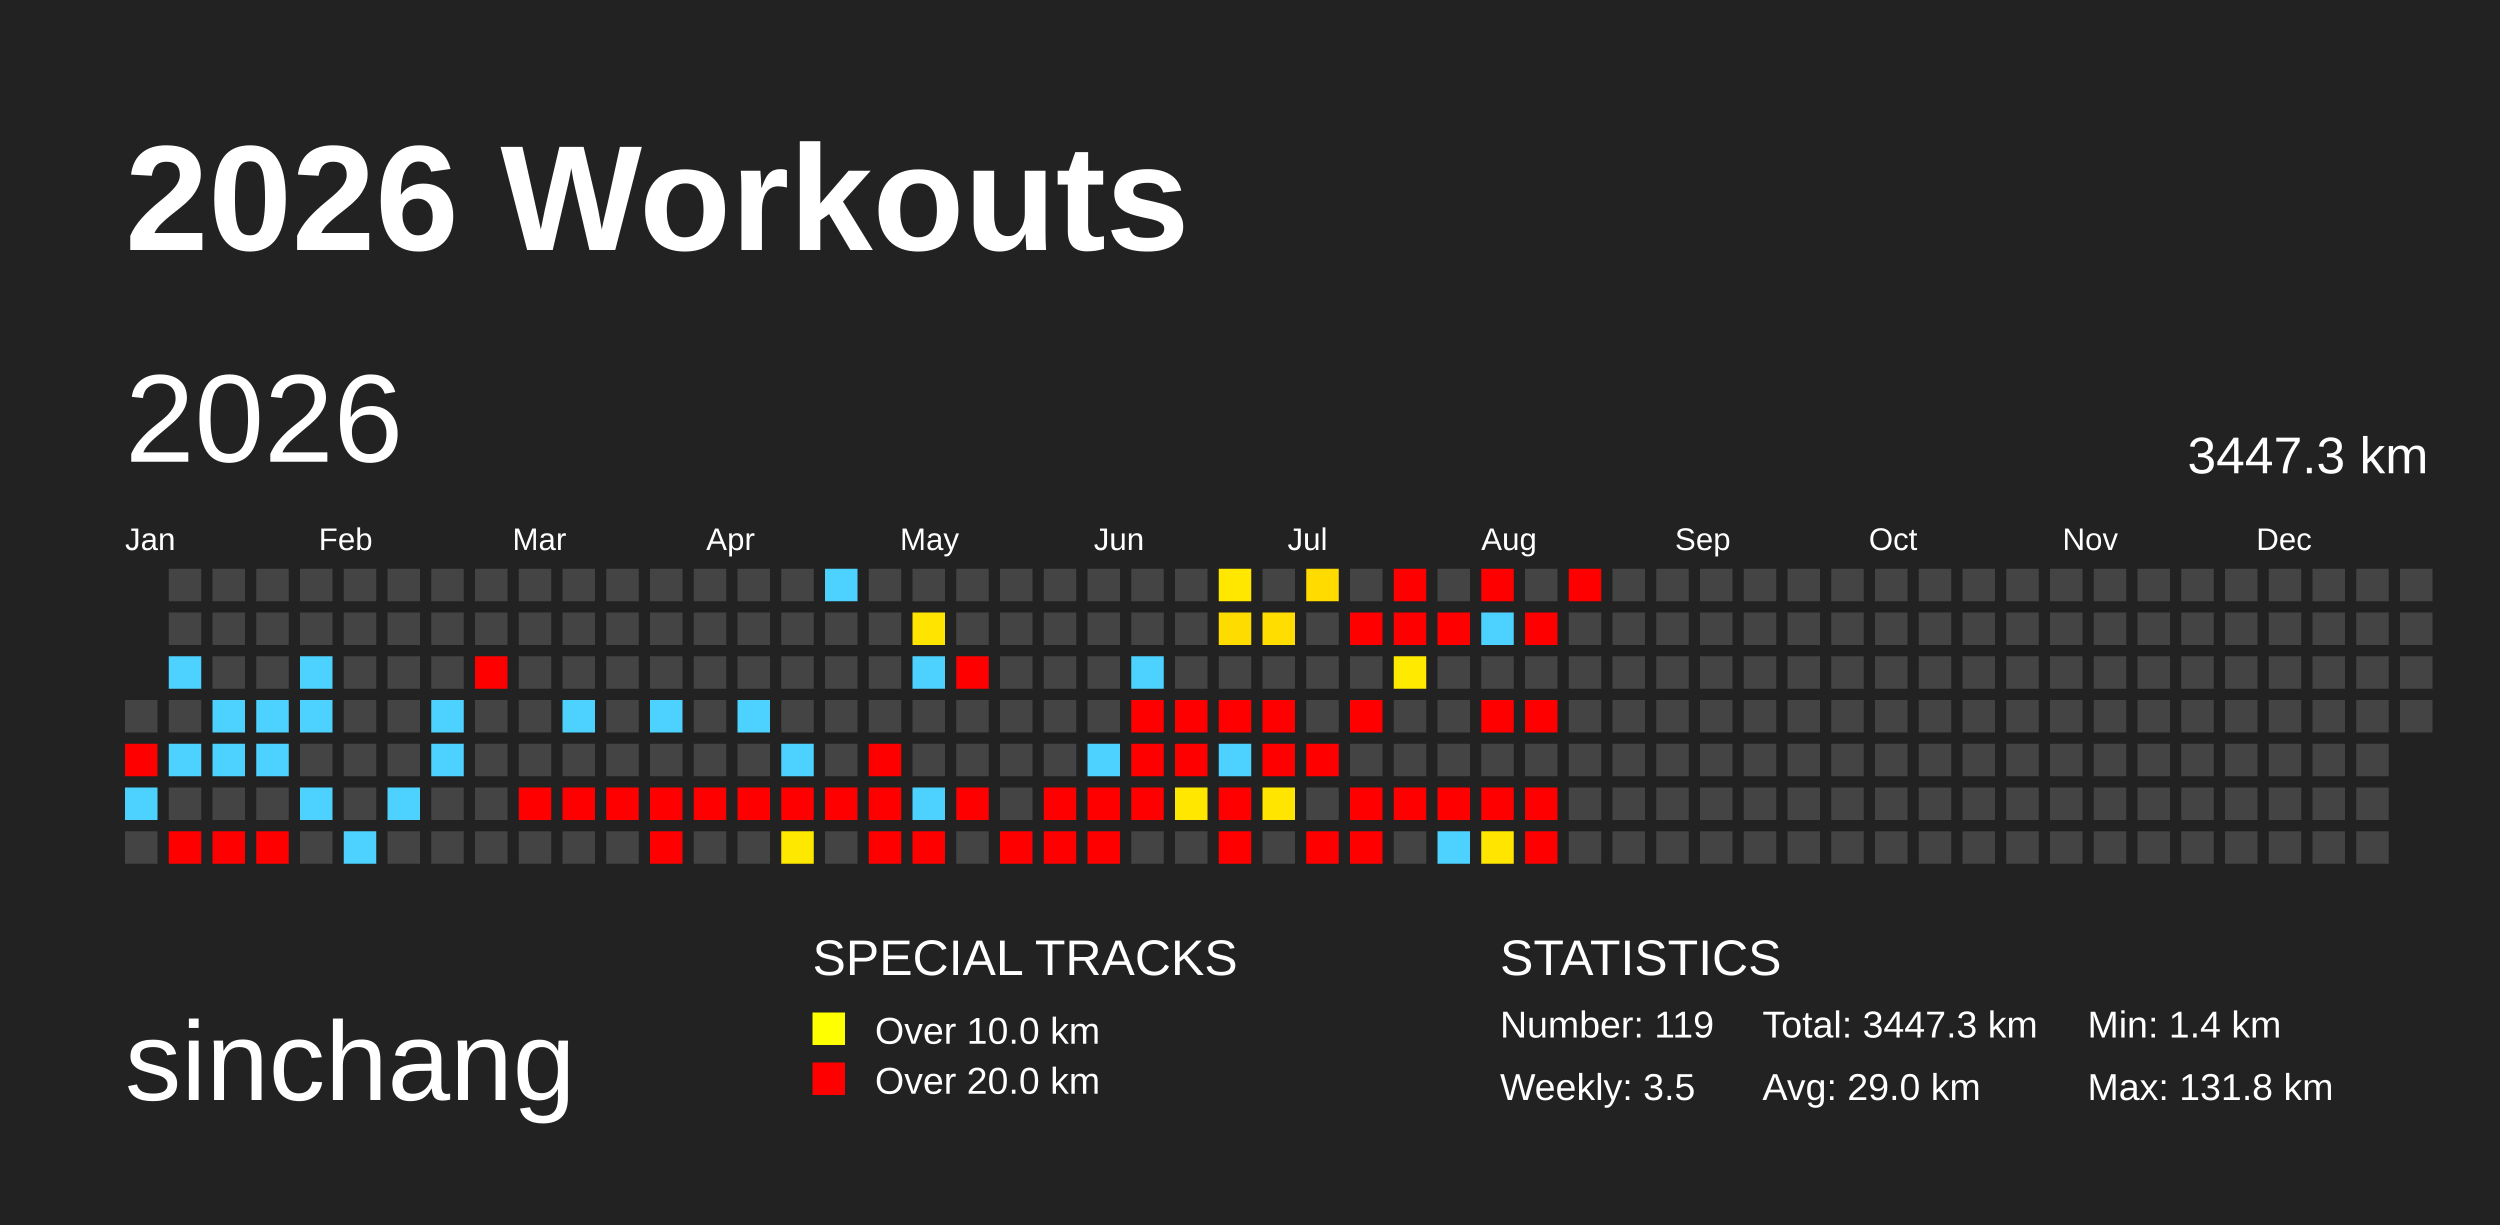
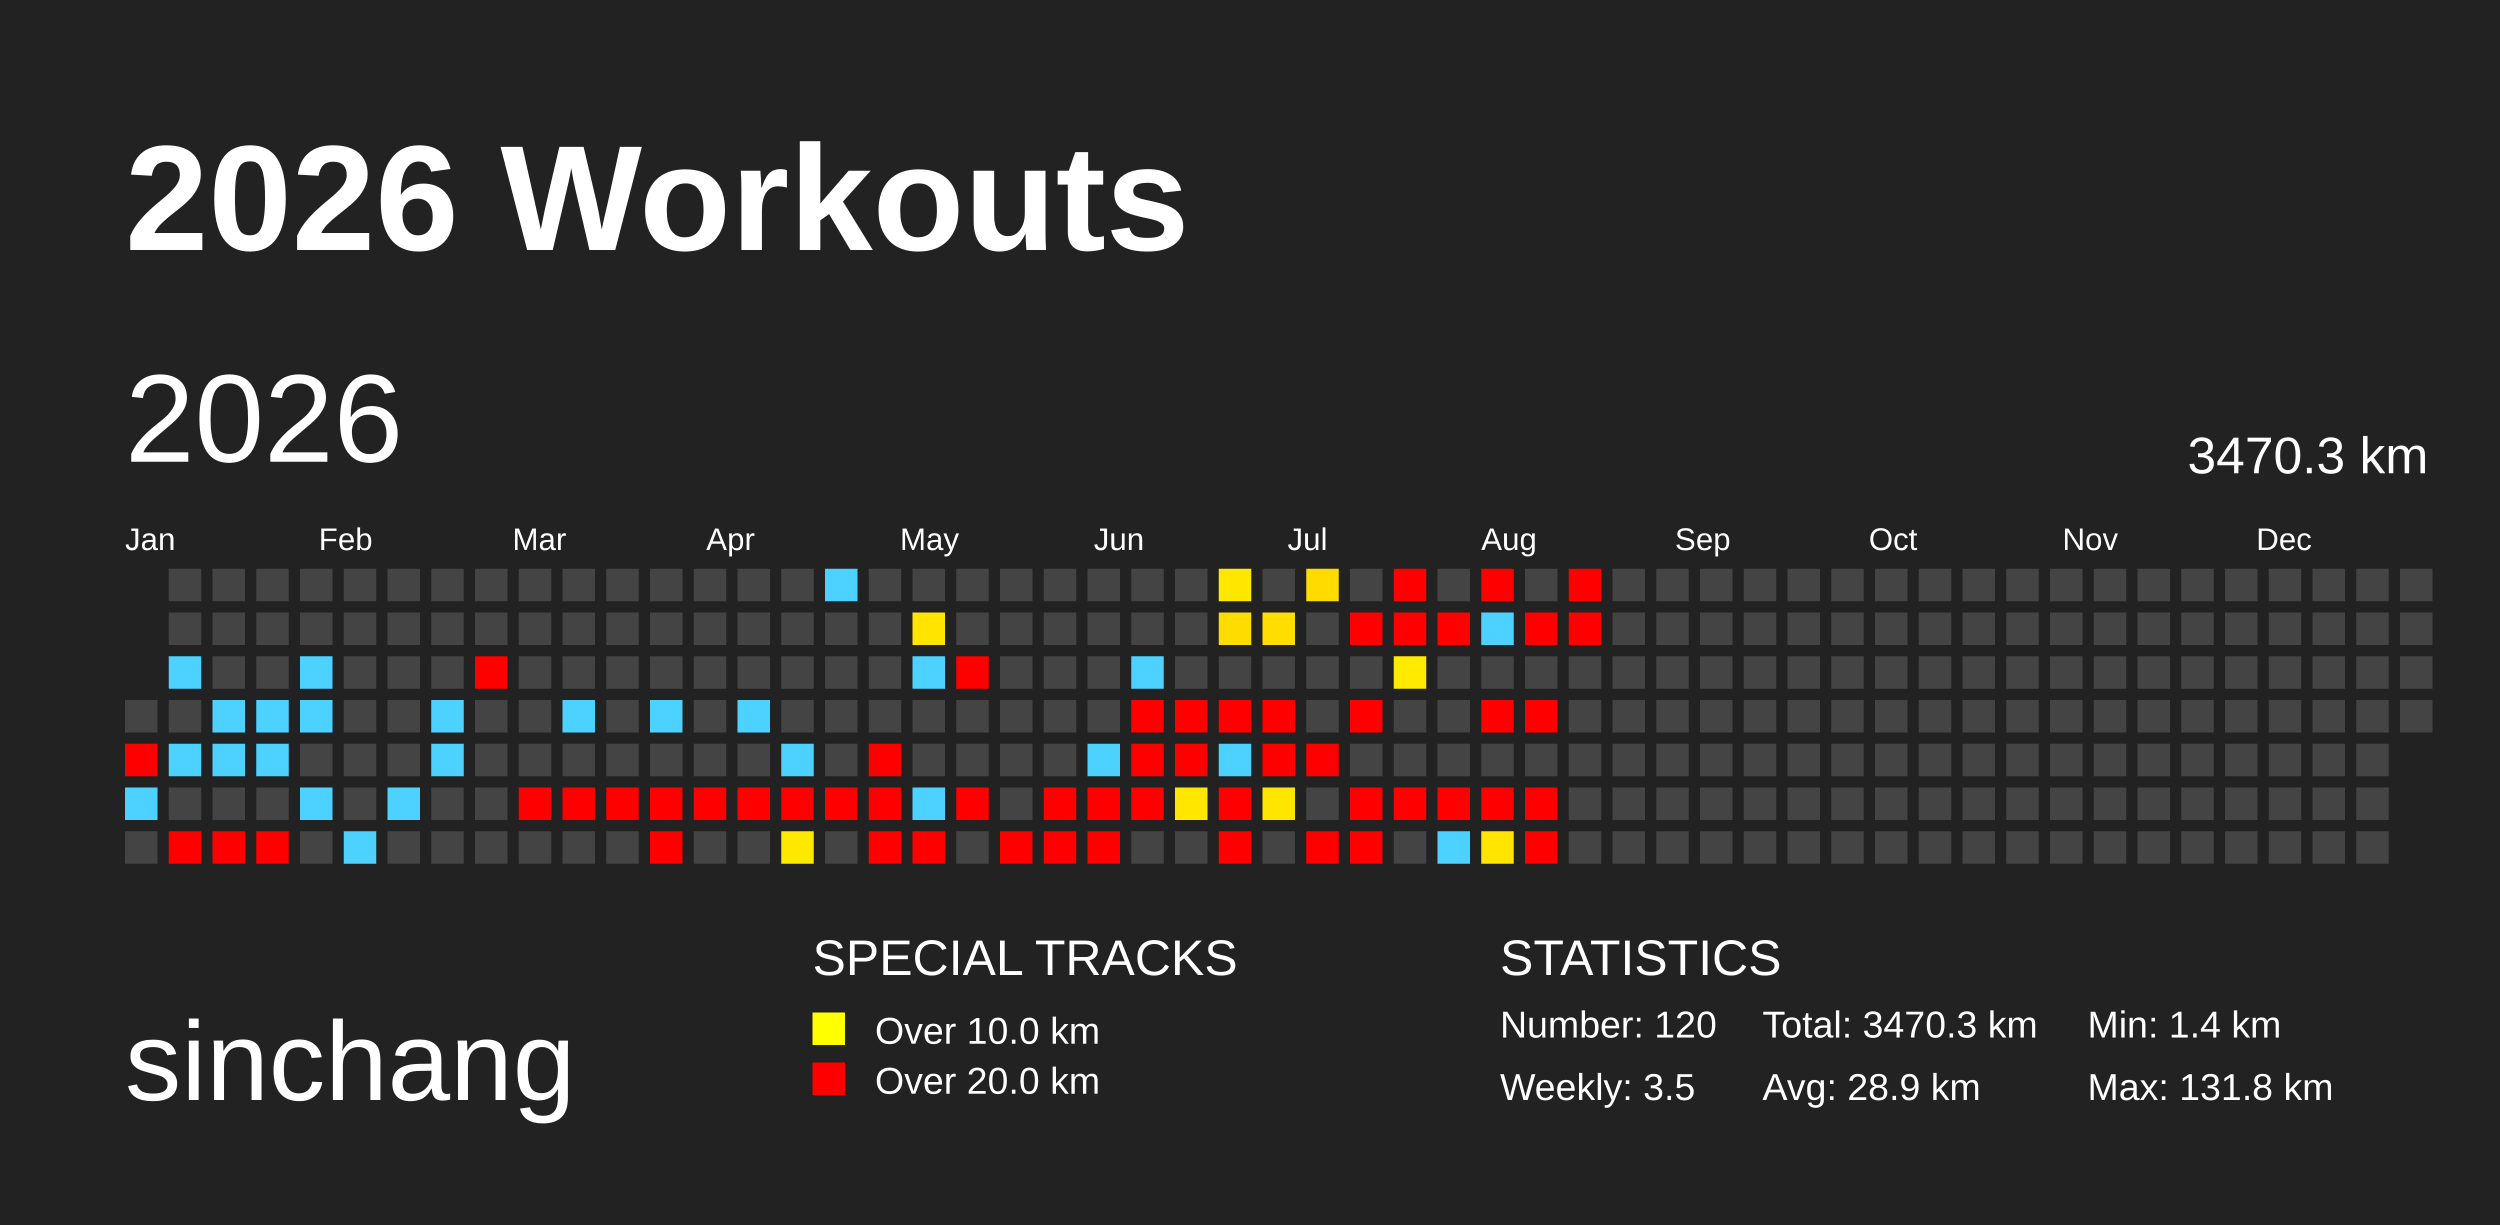
<svg xmlns="http://www.w3.org/2000/svg" baseProfile="full" height="98mm" version="1.1" viewBox="0,0,200,98" width="200mm">
  <defs>
    <pattern height="2" id="indoor-stripe" patternUnits="userSpaceOnUse" width="2">
      <line stroke="white" stroke-opacity="0.45" stroke-width="0.5" x1="0" x2="2" y1="2" y2="0" />
    </pattern>
  </defs>
  <rect fill="#222222" height="98" width="200" x="0" y="0" />
  <text fill="#FFFFFF" style="font-size:12px; font-family:Arial; font-weight:bold;" x="10" y="20">2026 Workouts</text>
  <text fill="#FFFFFF" style="font-size:9px; font-family:Arial" x="10" y="88">sinchang</text>
  <text fill="#FFFFFF" style="font-size:4px; font-family:Arial" x="65" y="78">SPECIAL TRACKS</text>
  <rect fill="yellow" height="2.6" width="2.6" x="65" y="81" />
  <text fill="#FFFFFF" style="font-size:3px; font-family:Arial" x="70" y="83.5">Over 10.0 km</text>
  <rect fill="red" height="2.6" width="2.6" x="65" y="85" />
  <text fill="#FFFFFF" style="font-size:3px; font-family:Arial" x="70" y="87.5">Over 20.0 km</text>
  <text fill="#FFFFFF" style="font-size:4px; font-family:Arial" x="120" y="78">STATISTICS</text>
-   <text fill="#FFFFFF" style="font-size:3px; font-family:Arial" x="120" y="83">Number: 119</text>
+   <text fill="#FFFFFF" style="font-size:3px; font-family:Arial" x="120" y="83">Number: 120</text>
  <text fill="#FFFFFF" style="font-size:3px; font-family:Arial" x="120" y="88">Weekly: 3.5</text>
-   <text fill="#FFFFFF" style="font-size:3px; font-family:Arial" x="141" y="83">Total: 3447.3 km</text>
-   <text fill="#FFFFFF" style="font-size:3px; font-family:Arial" x="141" y="88">Avg: 29.0 km</text>
+   <text fill="#FFFFFF" style="font-size:3px; font-family:Arial" x="141" y="83">Total: 3470.3 km</text>
+   <text fill="#FFFFFF" style="font-size:3px; font-family:Arial" x="141" y="88">Avg: 28.9 km</text>
  <text fill="#FFFFFF" style="font-size:3px; font-family:Arial" x="167" y="83">Min: 1.4 km</text>
  <text fill="#FFFFFF" style="font-size:3px; font-family:Arial" x="167" y="88">Max: 131.8 km</text>
  <text dominant-baseline="hanging" fill="#FFFFFF" style="font-size:10.0px; font-family:Arial;" x="10" y="30">2026</text>
-   <text dominant-baseline="hanging" fill="#FFFFFF" style="font-size:4.125px; font-family:Arial;" x="175" y="35">3447.3 km</text>
+   <text dominant-baseline="hanging" fill="#FFFFFF" style="font-size:4.125px; font-family:Arial;" x="175" y="35">3470.3 km</text>
  <text fill="#FFFFFF" style="font-size:2.5px; font-family:Arial" x="10.0" y="44">Jan</text>
  <text fill="#FFFFFF" style="font-size:2.5px; font-family:Arial" x="25.5" y="44">Feb</text>
  <text fill="#FFFFFF" style="font-size:2.5px; font-family:Arial" x="41.0" y="44">Mar</text>
  <text fill="#FFFFFF" style="font-size:2.5px; font-family:Arial" x="56.5" y="44">Apr</text>
  <text fill="#FFFFFF" style="font-size:2.5px; font-family:Arial" x="72.0" y="44">May</text>
  <text fill="#FFFFFF" style="font-size:2.5px; font-family:Arial" x="87.5" y="44">Jun</text>
  <text fill="#FFFFFF" style="font-size:2.5px; font-family:Arial" x="103.0" y="44">Jul</text>
  <text fill="#FFFFFF" style="font-size:2.5px; font-family:Arial" x="118.5" y="44">Aug</text>
  <text fill="#FFFFFF" style="font-size:2.5px; font-family:Arial" x="134.0" y="44">Sep</text>
  <text fill="#FFFFFF" style="font-size:2.5px; font-family:Arial" x="149.5" y="44">Oct</text>
  <text fill="#FFFFFF" style="font-size:2.5px; font-family:Arial" x="165.0" y="44">Nov</text>
  <text fill="#FFFFFF" style="font-size:2.5px; font-family:Arial" x="180.5" y="44">Dec</text>
  <rect fill="#444444" height="2.6" width="2.6" x="10.0" y="56.0" />
  <rect fill="red" height="2.6" width="2.6" x="10.0" y="59.5" />
  <rect fill="#4dd2ff" height="2.6" width="2.6" x="10.0" y="63.0" />
  <rect fill="#444444" height="2.6" width="2.6" x="10.0" y="66.5" />
  <rect fill="#444444" height="2.6" width="2.6" x="13.5" y="45.5" />
  <rect fill="#444444" height="2.6" width="2.6" x="13.5" y="49.0" />
  <rect fill="#4dd2ff" height="2.6" width="2.6" x="13.5" y="52.5" />
  <rect fill="#444444" height="2.6" width="2.6" x="13.5" y="56.0" />
  <rect fill="#4dd2ff" height="2.6" width="2.6" x="13.5" y="59.5" />
  <rect fill="#444444" height="2.6" width="2.6" x="13.5" y="63.0" />
  <rect fill="red" height="2.6" width="2.6" x="13.5" y="66.5" />
  <rect fill="#444444" height="2.6" width="2.6" x="17.0" y="45.5" />
  <rect fill="#444444" height="2.6" width="2.6" x="17.0" y="49.0" />
  <rect fill="#444444" height="2.6" width="2.6" x="17.0" y="52.5" />
  <rect fill="#4dd2ff" height="2.6" width="2.6" x="17.0" y="56.0" />
  <rect fill="#4dd2ff" height="2.6" width="2.6" x="17.0" y="59.5" />
  <rect fill="#444444" height="2.6" width="2.6" x="17.0" y="63.0" />
  <rect fill="red" height="2.6" width="2.6" x="17.0" y="66.5" />
  <rect fill="#444444" height="2.6" width="2.6" x="20.5" y="45.5" />
  <rect fill="#444444" height="2.6" width="2.6" x="20.5" y="49.0" />
  <rect fill="#444444" height="2.6" width="2.6" x="20.5" y="52.5" />
  <rect fill="#4dd2ff" height="2.6" width="2.6" x="20.5" y="56.0" />
  <rect fill="#4dd2ff" height="2.6" width="2.6" x="20.5" y="59.5" />
  <rect fill="#444444" height="2.6" width="2.6" x="20.5" y="63.0" />
  <rect fill="red" height="2.6" width="2.6" x="20.5" y="66.5" />
  <rect fill="#444444" height="2.6" width="2.6" x="24.0" y="45.5" />
  <rect fill="#444444" height="2.6" width="2.6" x="24.0" y="49.0" />
  <rect fill="#4dd2ff" height="2.6" width="2.6" x="24.0" y="52.5" />
  <rect fill="#4dd2ff" height="2.6" width="2.6" x="24.0" y="56.0" />
  <rect fill="#444444" height="2.6" width="2.6" x="24.0" y="59.5" />
  <rect fill="#4dd2ff" height="2.6" width="2.6" x="24.0" y="63.0" />
  <rect fill="#444444" height="2.6" width="2.6" x="24.0" y="66.5" />
  <rect fill="#444444" height="2.6" width="2.6" x="27.5" y="45.5" />
  <rect fill="#444444" height="2.6" width="2.6" x="27.5" y="49.0" />
  <rect fill="#444444" height="2.6" width="2.6" x="27.5" y="52.5" />
  <rect fill="#444444" height="2.6" width="2.6" x="27.5" y="56.0" />
  <rect fill="#444444" height="2.6" width="2.6" x="27.5" y="59.5" />
  <rect fill="#444444" height="2.6" width="2.6" x="27.5" y="63.0" />
  <rect fill="#4dd2ff" height="2.6" width="2.6" x="27.5" y="66.5" />
  <rect fill="#444444" height="2.6" width="2.6" x="31.0" y="45.5" />
  <rect fill="#444444" height="2.6" width="2.6" x="31.0" y="49.0" />
  <rect fill="#444444" height="2.6" width="2.6" x="31.0" y="52.5" />
  <rect fill="#444444" height="2.6" width="2.6" x="31.0" y="56.0" />
  <rect fill="#444444" height="2.6" width="2.6" x="31.0" y="59.5" />
  <rect fill="#4dd2ff" height="2.6" width="2.6" x="31.0" y="63.0" />
  <rect fill="#444444" height="2.6" width="2.6" x="31.0" y="66.5" />
  <rect fill="#444444" height="2.6" width="2.6" x="34.5" y="45.5" />
  <rect fill="#444444" height="2.6" width="2.6" x="34.5" y="49.0" />
  <rect fill="#444444" height="2.6" width="2.6" x="34.5" y="52.5" />
  <rect fill="#4dd2ff" height="2.6" width="2.6" x="34.5" y="56.0" />
  <rect fill="#4dd2ff" height="2.6" width="2.6" x="34.5" y="59.5" />
  <rect fill="#444444" height="2.6" width="2.6" x="34.5" y="63.0" />
  <rect fill="#444444" height="2.6" width="2.6" x="34.5" y="66.5" />
  <rect fill="#444444" height="2.6" width="2.6" x="38.0" y="45.5" />
  <rect fill="#444444" height="2.6" width="2.6" x="38.0" y="49.0" />
  <rect fill="red" height="2.6" width="2.6" x="38.0" y="52.5" />
  <rect fill="#444444" height="2.6" width="2.6" x="38.0" y="56.0" />
  <rect fill="#444444" height="2.6" width="2.6" x="38.0" y="59.5" />
  <rect fill="#444444" height="2.6" width="2.6" x="38.0" y="63.0" />
  <rect fill="#444444" height="2.6" width="2.6" x="38.0" y="66.5" />
  <rect fill="#444444" height="2.6" width="2.6" x="41.5" y="45.5" />
  <rect fill="#444444" height="2.6" width="2.6" x="41.5" y="49.0" />
  <rect fill="#444444" height="2.6" width="2.6" x="41.5" y="52.5" />
  <rect fill="#444444" height="2.6" width="2.6" x="41.5" y="56.0" />
  <rect fill="#444444" height="2.6" width="2.6" x="41.5" y="59.5" />
  <rect fill="red" height="2.6" width="2.6" x="41.5" y="63.0" />
  <rect fill="#444444" height="2.6" width="2.6" x="41.5" y="66.5" />
  <rect fill="#444444" height="2.6" width="2.6" x="45.0" y="45.5" />
  <rect fill="#444444" height="2.6" width="2.6" x="45.0" y="49.0" />
  <rect fill="#444444" height="2.6" width="2.6" x="45.0" y="52.5" />
  <rect fill="#4dd2ff" height="2.6" width="2.6" x="45.0" y="56.0" />
  <rect fill="#444444" height="2.6" width="2.6" x="45.0" y="59.5" />
  <rect fill="red" height="2.6" width="2.6" x="45.0" y="63.0" />
  <rect fill="#444444" height="2.6" width="2.6" x="45.0" y="66.5" />
  <rect fill="#444444" height="2.6" width="2.6" x="48.5" y="45.5" />
  <rect fill="#444444" height="2.6" width="2.6" x="48.5" y="49.0" />
  <rect fill="#444444" height="2.6" width="2.6" x="48.5" y="52.5" />
  <rect fill="#444444" height="2.6" width="2.6" x="48.5" y="56.0" />
  <rect fill="#444444" height="2.6" width="2.6" x="48.5" y="59.5" />
  <rect fill="red" height="2.6" width="2.6" x="48.5" y="63.0" />
  <rect fill="#444444" height="2.6" width="2.6" x="48.5" y="66.5" />
  <rect fill="#444444" height="2.6" width="2.6" x="52.0" y="45.5" />
  <rect fill="#444444" height="2.6" width="2.6" x="52.0" y="49.0" />
  <rect fill="#444444" height="2.6" width="2.6" x="52.0" y="52.5" />
  <rect fill="#4dd2ff" height="2.6" width="2.6" x="52.0" y="56.0" />
  <rect fill="#444444" height="2.6" width="2.6" x="52.0" y="59.5" />
  <rect fill="red" height="2.6" width="2.6" x="52.0" y="63.0" />
  <rect fill="red" height="2.6" width="2.6" x="52.0" y="66.5" />
  <rect fill="#444444" height="2.6" width="2.6" x="55.5" y="45.5" />
  <rect fill="#444444" height="2.6" width="2.6" x="55.5" y="49.0" />
  <rect fill="#444444" height="2.6" width="2.6" x="55.5" y="52.5" />
  <rect fill="#444444" height="2.6" width="2.6" x="55.5" y="56.0" />
  <rect fill="#444444" height="2.6" width="2.6" x="55.5" y="59.5" />
  <rect fill="red" height="2.6" width="2.6" x="55.5" y="63.0" />
  <rect fill="#444444" height="2.6" width="2.6" x="55.5" y="66.5" />
  <rect fill="#444444" height="2.6" width="2.6" x="59.0" y="45.5" />
  <rect fill="#444444" height="2.6" width="2.6" x="59.0" y="49.0" />
  <rect fill="#444444" height="2.6" width="2.6" x="59.0" y="52.5" />
  <rect fill="#4dd2ff" height="2.6" width="2.6" x="59.0" y="56.0" />
  <rect fill="#444444" height="2.6" width="2.6" x="59.0" y="59.5" />
  <rect fill="red" height="2.6" width="2.6" x="59.0" y="63.0" />
  <rect fill="#444444" height="2.6" width="2.6" x="59.0" y="66.5" />
  <rect fill="#444444" height="2.6" width="2.6" x="62.5" y="45.5" />
  <rect fill="#444444" height="2.6" width="2.6" x="62.5" y="49.0" />
  <rect fill="#444444" height="2.6" width="2.6" x="62.5" y="52.5" />
  <rect fill="#444444" height="2.6" width="2.6" x="62.5" y="56.0" />
  <rect fill="#4dd2ff" height="2.6" width="2.6" x="62.5" y="59.5" />
  <rect fill="red" height="2.6" width="2.6" x="62.5" y="63.0" />
  <rect fill="#ffe800" height="2.6" width="2.6" x="62.5" y="66.5" />
  <rect fill="#4dd2ff" height="2.6" width="2.6" x="66.0" y="45.5" />
  <rect fill="#444444" height="2.6" width="2.6" x="66.0" y="49.0" />
  <rect fill="#444444" height="2.6" width="2.6" x="66.0" y="52.5" />
  <rect fill="#444444" height="2.6" width="2.6" x="66.0" y="56.0" />
  <rect fill="#444444" height="2.6" width="2.6" x="66.0" y="59.5" />
  <rect fill="red" height="2.6" width="2.6" x="66.0" y="63.0" />
  <rect fill="#444444" height="2.6" width="2.6" x="66.0" y="66.5" />
  <rect fill="#444444" height="2.6" width="2.6" x="69.5" y="45.5" />
  <rect fill="#444444" height="2.6" width="2.6" x="69.5" y="49.0" />
  <rect fill="#444444" height="2.6" width="2.6" x="69.5" y="52.5" />
  <rect fill="#444444" height="2.6" width="2.6" x="69.5" y="56.0" />
  <rect fill="red" height="2.6" width="2.6" x="69.5" y="59.5" />
  <rect fill="red" height="2.6" width="2.6" x="69.5" y="63.0" />
  <rect fill="red" height="2.6" width="2.6" x="69.5" y="66.5" />
  <rect fill="#444444" height="2.6" width="2.6" x="73.0" y="45.5" />
  <rect fill="#ffe400" height="2.6" width="2.6" x="73.0" y="49.0" />
  <rect fill="#4dd2ff" height="2.6" width="2.6" x="73.0" y="52.5" />
  <rect fill="#444444" height="2.6" width="2.6" x="73.0" y="56.0" />
  <rect fill="#444444" height="2.6" width="2.6" x="73.0" y="59.5" />
  <rect fill="#4dd2ff" height="2.6" width="2.6" x="73.0" y="63.0" />
  <rect fill="red" height="2.6" width="2.6" x="73.0" y="66.5" />
  <rect fill="#444444" height="2.6" width="2.6" x="76.5" y="45.5" />
  <rect fill="#444444" height="2.6" width="2.6" x="76.5" y="49.0" />
  <rect fill="red" height="2.6" width="2.6" x="76.5" y="52.5" />
  <rect fill="#444444" height="2.6" width="2.6" x="76.5" y="56.0" />
  <rect fill="#444444" height="2.6" width="2.6" x="76.5" y="59.5" />
  <rect fill="red" height="2.6" width="2.6" x="76.5" y="63.0" />
  <rect fill="#444444" height="2.6" width="2.6" x="76.5" y="66.5" />
  <rect fill="#444444" height="2.6" width="2.6" x="80.0" y="45.5" />
  <rect fill="#444444" height="2.6" width="2.6" x="80.0" y="49.0" />
  <rect fill="#444444" height="2.6" width="2.6" x="80.0" y="52.5" />
  <rect fill="#444444" height="2.6" width="2.6" x="80.0" y="56.0" />
  <rect fill="#444444" height="2.6" width="2.6" x="80.0" y="59.5" />
  <rect fill="#444444" height="2.6" width="2.6" x="80.0" y="63.0" />
  <rect fill="red" height="2.6" width="2.6" x="80.0" y="66.5" />
  <rect fill="#444444" height="2.6" width="2.6" x="83.5" y="45.5" />
  <rect fill="#444444" height="2.6" width="2.6" x="83.5" y="49.0" />
  <rect fill="#444444" height="2.6" width="2.6" x="83.5" y="52.5" />
  <rect fill="#444444" height="2.6" width="2.6" x="83.5" y="56.0" />
  <rect fill="#444444" height="2.6" width="2.6" x="83.5" y="59.5" />
  <rect fill="red" height="2.6" width="2.6" x="83.5" y="63.0" />
  <rect fill="red" height="2.6" width="2.6" x="83.5" y="66.5" />
  <rect fill="#444444" height="2.6" width="2.6" x="87.0" y="45.5" />
  <rect fill="#444444" height="2.6" width="2.6" x="87.0" y="49.0" />
  <rect fill="#444444" height="2.6" width="2.6" x="87.0" y="52.5" />
  <rect fill="#444444" height="2.6" width="2.6" x="87.0" y="56.0" />
  <rect fill="#4dd2ff" height="2.6" width="2.6" x="87.0" y="59.5" />
  <rect fill="red" height="2.6" width="2.6" x="87.0" y="63.0" />
  <rect fill="red" height="2.6" width="2.6" x="87.0" y="66.5" />
  <rect fill="#444444" height="2.6" width="2.6" x="90.5" y="45.5" />
  <rect fill="#444444" height="2.6" width="2.6" x="90.5" y="49.0" />
  <rect fill="#4dd2ff" height="2.6" width="2.6" x="90.5" y="52.5" />
  <rect fill="red" height="2.6" width="2.6" x="90.5" y="56.0" />
  <rect fill="red" height="2.6" width="2.6" x="90.5" y="59.5" />
  <rect fill="red" height="2.6" width="2.6" x="90.5" y="63.0" />
  <rect fill="#444444" height="2.6" width="2.6" x="90.5" y="66.5" />
  <rect fill="#444444" height="2.6" width="2.6" x="94.0" y="45.5" />
  <rect fill="#444444" height="2.6" width="2.6" x="94.0" y="49.0" />
  <rect fill="#444444" height="2.6" width="2.6" x="94.0" y="52.5" />
  <rect fill="red" height="2.6" width="2.6" x="94.0" y="56.0" />
  <rect fill="red" height="2.6" width="2.6" x="94.0" y="59.5" />
  <rect fill="#ffe700" height="2.6" width="2.6" x="94.0" y="63.0" />
  <rect fill="#444444" height="2.6" width="2.6" x="94.0" y="66.5" />
  <rect fill="#ffe700" height="2.6" width="2.6" x="97.5" y="45.5" />
  <rect fill="#ffdc00" height="2.6" width="2.6" x="97.5" y="49.0" />
  <rect fill="#444444" height="2.6" width="2.6" x="97.5" y="52.5" />
  <rect fill="red" height="2.6" width="2.6" x="97.5" y="56.0" />
  <rect fill="#4dd2ff" height="2.6" width="2.6" x="97.5" y="59.5" />
  <rect fill="red" height="2.6" width="2.6" x="97.5" y="63.0" />
  <rect fill="red" height="2.6" width="2.6" x="97.5" y="66.5" />
  <rect fill="#444444" height="2.6" width="2.6" x="101.0" y="45.5" />
  <rect fill="#ffdd00" height="2.6" width="2.6" x="101.0" y="49.0" />
  <rect fill="#444444" height="2.6" width="2.6" x="101.0" y="52.5" />
  <rect fill="red" height="2.6" width="2.6" x="101.0" y="56.0" />
  <rect fill="red" height="2.6" width="2.6" x="101.0" y="59.5" />
  <rect fill="#ffe500" height="2.6" width="2.6" x="101.0" y="63.0" />
  <rect fill="#444444" height="2.6" width="2.6" x="101.0" y="66.5" />
  <rect fill="#ffdb00" height="2.6" width="2.6" x="104.5" y="45.5" />
  <rect fill="#444444" height="2.6" width="2.6" x="104.5" y="49.0" />
  <rect fill="#444444" height="2.6" width="2.6" x="104.5" y="52.5" />
  <rect fill="#444444" height="2.6" width="2.6" x="104.5" y="56.0" />
  <rect fill="red" height="2.6" width="2.6" x="104.5" y="59.5" />
  <rect fill="#444444" height="2.6" width="2.6" x="104.5" y="63.0" />
  <rect fill="red" height="2.6" width="2.6" x="104.5" y="66.5" />
  <rect fill="#444444" height="2.6" width="2.6" x="108.0" y="45.5" />
  <rect fill="red" height="2.6" width="2.6" x="108.0" y="49.0" />
  <rect fill="#444444" height="2.6" width="2.6" x="108.0" y="52.5" />
  <rect fill="red" height="2.6" width="2.6" x="108.0" y="56.0" />
  <rect fill="#444444" height="2.6" width="2.6" x="108.0" y="59.5" />
  <rect fill="red" height="2.6" width="2.6" x="108.0" y="63.0" />
  <rect fill="red" height="2.6" width="2.6" x="108.0" y="66.5" />
  <rect fill="red" height="2.6" width="2.6" x="111.5" y="45.5" />
  <rect fill="red" height="2.6" width="2.6" x="111.5" y="49.0" />
  <rect fill="#ffea00" height="2.6" width="2.6" x="111.5" y="52.5" />
  <rect fill="#444444" height="2.6" width="2.6" x="111.5" y="56.0" />
  <rect fill="#444444" height="2.6" width="2.6" x="111.5" y="59.5" />
  <rect fill="red" height="2.6" width="2.6" x="111.5" y="63.0" />
  <rect fill="#444444" height="2.6" width="2.6" x="111.5" y="66.5" />
  <rect fill="#444444" height="2.6" width="2.6" x="115.0" y="45.5" />
  <rect fill="red" height="2.6" width="2.6" x="115.0" y="49.0" />
  <rect fill="#444444" height="2.6" width="2.6" x="115.0" y="52.5" />
  <rect fill="#444444" height="2.6" width="2.6" x="115.0" y="56.0" />
  <rect fill="#444444" height="2.6" width="2.6" x="115.0" y="59.5" />
  <rect fill="red" height="2.6" width="2.6" x="115.0" y="63.0" />
  <rect fill="#4dd2ff" height="2.6" width="2.6" x="115.0" y="66.5" />
  <rect fill="red" height="2.6" width="2.6" x="118.5" y="45.5" />
  <rect fill="#4dd2ff" height="2.6" width="2.6" x="118.5" y="49.0" />
  <rect fill="#444444" height="2.6" width="2.6" x="118.5" y="52.5" />
  <rect fill="red" height="2.6" width="2.6" x="118.5" y="56.0" />
  <rect fill="#444444" height="2.6" width="2.6" x="118.5" y="59.5" />
  <rect fill="red" height="2.6" width="2.6" x="118.5" y="63.0" />
  <rect fill="#ffe500" height="2.6" width="2.6" x="118.5" y="66.5" />
  <rect fill="#444444" height="2.6" width="2.6" x="122.0" y="45.5" />
  <rect fill="red" height="2.6" width="2.6" x="122.0" y="49.0" />
  <rect fill="#444444" height="2.6" width="2.6" x="122.0" y="52.5" />
  <rect fill="red" height="2.6" width="2.6" x="122.0" y="56.0" />
  <rect fill="#444444" height="2.6" width="2.6" x="122.0" y="59.5" />
  <rect fill="red" height="2.6" width="2.6" x="122.0" y="63.0" />
  <rect fill="red" height="2.6" width="2.6" x="122.0" y="66.5" />
  <rect fill="red" height="2.6" width="2.6" x="125.5" y="45.5" />
-   <rect fill="#444444" height="2.6" width="2.6" x="125.5" y="49.0" />
+   <rect fill="red" height="2.6" width="2.6" x="125.5" y="49.0" />
  <rect fill="#444444" height="2.6" width="2.6" x="125.5" y="52.5" />
  <rect fill="#444444" height="2.6" width="2.6" x="125.5" y="56.0" />
  <rect fill="#444444" height="2.6" width="2.6" x="125.5" y="59.5" />
  <rect fill="#444444" height="2.6" width="2.6" x="125.5" y="63.0" />
  <rect fill="#444444" height="2.6" width="2.6" x="125.5" y="66.5" />
  <rect fill="#444444" height="2.6" width="2.6" x="129.0" y="45.5" />
  <rect fill="#444444" height="2.6" width="2.6" x="129.0" y="49.0" />
  <rect fill="#444444" height="2.6" width="2.6" x="129.0" y="52.5" />
  <rect fill="#444444" height="2.6" width="2.6" x="129.0" y="56.0" />
  <rect fill="#444444" height="2.6" width="2.6" x="129.0" y="59.5" />
  <rect fill="#444444" height="2.6" width="2.6" x="129.0" y="63.0" />
  <rect fill="#444444" height="2.6" width="2.6" x="129.0" y="66.5" />
  <rect fill="#444444" height="2.6" width="2.6" x="132.5" y="45.5" />
  <rect fill="#444444" height="2.6" width="2.6" x="132.5" y="49.0" />
  <rect fill="#444444" height="2.6" width="2.6" x="132.5" y="52.5" />
  <rect fill="#444444" height="2.6" width="2.6" x="132.5" y="56.0" />
  <rect fill="#444444" height="2.6" width="2.6" x="132.5" y="59.5" />
  <rect fill="#444444" height="2.6" width="2.6" x="132.5" y="63.0" />
  <rect fill="#444444" height="2.6" width="2.6" x="132.5" y="66.5" />
  <rect fill="#444444" height="2.6" width="2.6" x="136.0" y="45.5" />
  <rect fill="#444444" height="2.6" width="2.6" x="136.0" y="49.0" />
  <rect fill="#444444" height="2.6" width="2.6" x="136.0" y="52.5" />
  <rect fill="#444444" height="2.6" width="2.6" x="136.0" y="56.0" />
  <rect fill="#444444" height="2.6" width="2.6" x="136.0" y="59.5" />
  <rect fill="#444444" height="2.6" width="2.6" x="136.0" y="63.0" />
  <rect fill="#444444" height="2.6" width="2.6" x="136.0" y="66.5" />
  <rect fill="#444444" height="2.6" width="2.6" x="139.5" y="45.5" />
  <rect fill="#444444" height="2.6" width="2.6" x="139.5" y="49.0" />
  <rect fill="#444444" height="2.6" width="2.6" x="139.5" y="52.5" />
  <rect fill="#444444" height="2.6" width="2.6" x="139.5" y="56.0" />
  <rect fill="#444444" height="2.6" width="2.6" x="139.5" y="59.5" />
  <rect fill="#444444" height="2.6" width="2.6" x="139.5" y="63.0" />
  <rect fill="#444444" height="2.6" width="2.6" x="139.5" y="66.5" />
  <rect fill="#444444" height="2.6" width="2.6" x="143.0" y="45.5" />
  <rect fill="#444444" height="2.6" width="2.6" x="143.0" y="49.0" />
  <rect fill="#444444" height="2.6" width="2.6" x="143.0" y="52.5" />
  <rect fill="#444444" height="2.6" width="2.6" x="143.0" y="56.0" />
  <rect fill="#444444" height="2.6" width="2.6" x="143.0" y="59.5" />
  <rect fill="#444444" height="2.6" width="2.6" x="143.0" y="63.0" />
  <rect fill="#444444" height="2.6" width="2.6" x="143.0" y="66.5" />
  <rect fill="#444444" height="2.6" width="2.6" x="146.5" y="45.5" />
  <rect fill="#444444" height="2.6" width="2.6" x="146.5" y="49.0" />
  <rect fill="#444444" height="2.6" width="2.6" x="146.5" y="52.5" />
  <rect fill="#444444" height="2.6" width="2.6" x="146.5" y="56.0" />
  <rect fill="#444444" height="2.6" width="2.6" x="146.5" y="59.5" />
  <rect fill="#444444" height="2.6" width="2.6" x="146.5" y="63.0" />
  <rect fill="#444444" height="2.6" width="2.6" x="146.5" y="66.5" />
  <rect fill="#444444" height="2.6" width="2.6" x="150.0" y="45.5" />
  <rect fill="#444444" height="2.6" width="2.6" x="150.0" y="49.0" />
  <rect fill="#444444" height="2.6" width="2.6" x="150.0" y="52.5" />
  <rect fill="#444444" height="2.6" width="2.6" x="150.0" y="56.0" />
  <rect fill="#444444" height="2.6" width="2.6" x="150.0" y="59.5" />
  <rect fill="#444444" height="2.6" width="2.6" x="150.0" y="63.0" />
  <rect fill="#444444" height="2.6" width="2.6" x="150.0" y="66.5" />
  <rect fill="#444444" height="2.6" width="2.6" x="153.5" y="45.5" />
  <rect fill="#444444" height="2.6" width="2.6" x="153.5" y="49.0" />
  <rect fill="#444444" height="2.6" width="2.6" x="153.5" y="52.5" />
  <rect fill="#444444" height="2.6" width="2.6" x="153.5" y="56.0" />
  <rect fill="#444444" height="2.6" width="2.6" x="153.5" y="59.5" />
  <rect fill="#444444" height="2.6" width="2.6" x="153.5" y="63.0" />
  <rect fill="#444444" height="2.6" width="2.6" x="153.5" y="66.5" />
  <rect fill="#444444" height="2.6" width="2.6" x="157.0" y="45.5" />
  <rect fill="#444444" height="2.6" width="2.6" x="157.0" y="49.0" />
  <rect fill="#444444" height="2.6" width="2.6" x="157.0" y="52.5" />
  <rect fill="#444444" height="2.6" width="2.6" x="157.0" y="56.0" />
  <rect fill="#444444" height="2.6" width="2.6" x="157.0" y="59.5" />
  <rect fill="#444444" height="2.6" width="2.6" x="157.0" y="63.0" />
  <rect fill="#444444" height="2.6" width="2.6" x="157.0" y="66.5" />
  <rect fill="#444444" height="2.6" width="2.6" x="160.5" y="45.5" />
  <rect fill="#444444" height="2.6" width="2.6" x="160.5" y="49.0" />
  <rect fill="#444444" height="2.6" width="2.6" x="160.5" y="52.5" />
  <rect fill="#444444" height="2.6" width="2.6" x="160.5" y="56.0" />
  <rect fill="#444444" height="2.6" width="2.6" x="160.5" y="59.5" />
  <rect fill="#444444" height="2.6" width="2.6" x="160.5" y="63.0" />
  <rect fill="#444444" height="2.6" width="2.6" x="160.5" y="66.5" />
  <rect fill="#444444" height="2.6" width="2.6" x="164.0" y="45.5" />
  <rect fill="#444444" height="2.6" width="2.6" x="164.0" y="49.0" />
  <rect fill="#444444" height="2.6" width="2.6" x="164.0" y="52.5" />
  <rect fill="#444444" height="2.6" width="2.6" x="164.0" y="56.0" />
  <rect fill="#444444" height="2.6" width="2.6" x="164.0" y="59.5" />
  <rect fill="#444444" height="2.6" width="2.6" x="164.0" y="63.0" />
  <rect fill="#444444" height="2.6" width="2.6" x="164.0" y="66.5" />
  <rect fill="#444444" height="2.6" width="2.6" x="167.5" y="45.5" />
  <rect fill="#444444" height="2.6" width="2.6" x="167.5" y="49.0" />
  <rect fill="#444444" height="2.6" width="2.6" x="167.5" y="52.5" />
  <rect fill="#444444" height="2.6" width="2.6" x="167.5" y="56.0" />
  <rect fill="#444444" height="2.6" width="2.6" x="167.5" y="59.5" />
  <rect fill="#444444" height="2.6" width="2.6" x="167.5" y="63.0" />
  <rect fill="#444444" height="2.6" width="2.6" x="167.5" y="66.5" />
  <rect fill="#444444" height="2.6" width="2.6" x="171.0" y="45.5" />
  <rect fill="#444444" height="2.6" width="2.6" x="171.0" y="49.0" />
  <rect fill="#444444" height="2.6" width="2.6" x="171.0" y="52.5" />
  <rect fill="#444444" height="2.6" width="2.6" x="171.0" y="56.0" />
  <rect fill="#444444" height="2.6" width="2.6" x="171.0" y="59.5" />
  <rect fill="#444444" height="2.6" width="2.6" x="171.0" y="63.0" />
  <rect fill="#444444" height="2.6" width="2.6" x="171.0" y="66.5" />
  <rect fill="#444444" height="2.6" width="2.6" x="174.5" y="45.5" />
  <rect fill="#444444" height="2.6" width="2.6" x="174.5" y="49.0" />
  <rect fill="#444444" height="2.6" width="2.6" x="174.5" y="52.5" />
  <rect fill="#444444" height="2.6" width="2.6" x="174.5" y="56.0" />
  <rect fill="#444444" height="2.6" width="2.6" x="174.5" y="59.5" />
  <rect fill="#444444" height="2.6" width="2.6" x="174.5" y="63.0" />
  <rect fill="#444444" height="2.6" width="2.6" x="174.5" y="66.5" />
  <rect fill="#444444" height="2.6" width="2.6" x="178.0" y="45.5" />
  <rect fill="#444444" height="2.6" width="2.6" x="178.0" y="49.0" />
  <rect fill="#444444" height="2.6" width="2.6" x="178.0" y="52.5" />
  <rect fill="#444444" height="2.6" width="2.6" x="178.0" y="56.0" />
  <rect fill="#444444" height="2.6" width="2.6" x="178.0" y="59.5" />
  <rect fill="#444444" height="2.6" width="2.6" x="178.0" y="63.0" />
  <rect fill="#444444" height="2.6" width="2.6" x="178.0" y="66.5" />
  <rect fill="#444444" height="2.6" width="2.6" x="181.5" y="45.5" />
  <rect fill="#444444" height="2.6" width="2.6" x="181.5" y="49.0" />
  <rect fill="#444444" height="2.6" width="2.6" x="181.5" y="52.5" />
  <rect fill="#444444" height="2.6" width="2.6" x="181.5" y="56.0" />
  <rect fill="#444444" height="2.6" width="2.6" x="181.5" y="59.5" />
  <rect fill="#444444" height="2.6" width="2.6" x="181.5" y="63.0" />
  <rect fill="#444444" height="2.6" width="2.6" x="181.5" y="66.5" />
  <rect fill="#444444" height="2.6" width="2.6" x="185.0" y="45.5" />
  <rect fill="#444444" height="2.6" width="2.6" x="185.0" y="49.0" />
  <rect fill="#444444" height="2.6" width="2.6" x="185.0" y="52.5" />
  <rect fill="#444444" height="2.6" width="2.6" x="185.0" y="56.0" />
  <rect fill="#444444" height="2.6" width="2.6" x="185.0" y="59.5" />
  <rect fill="#444444" height="2.6" width="2.6" x="185.0" y="63.0" />
  <rect fill="#444444" height="2.6" width="2.6" x="185.0" y="66.5" />
  <rect fill="#444444" height="2.6" width="2.6" x="188.5" y="45.5" />
  <rect fill="#444444" height="2.6" width="2.6" x="188.5" y="49.0" />
  <rect fill="#444444" height="2.6" width="2.6" x="188.5" y="52.5" />
  <rect fill="#444444" height="2.6" width="2.6" x="188.5" y="56.0" />
  <rect fill="#444444" height="2.6" width="2.6" x="188.5" y="59.5" />
  <rect fill="#444444" height="2.6" width="2.6" x="188.5" y="63.0" />
  <rect fill="#444444" height="2.6" width="2.6" x="188.5" y="66.5" />
  <rect fill="#444444" height="2.6" width="2.6" x="192.0" y="45.5" />
  <rect fill="#444444" height="2.6" width="2.6" x="192.0" y="49.0" />
  <rect fill="#444444" height="2.6" width="2.6" x="192.0" y="52.5" />
  <rect fill="#444444" height="2.6" width="2.6" x="192.0" y="56.0" />
</svg>
